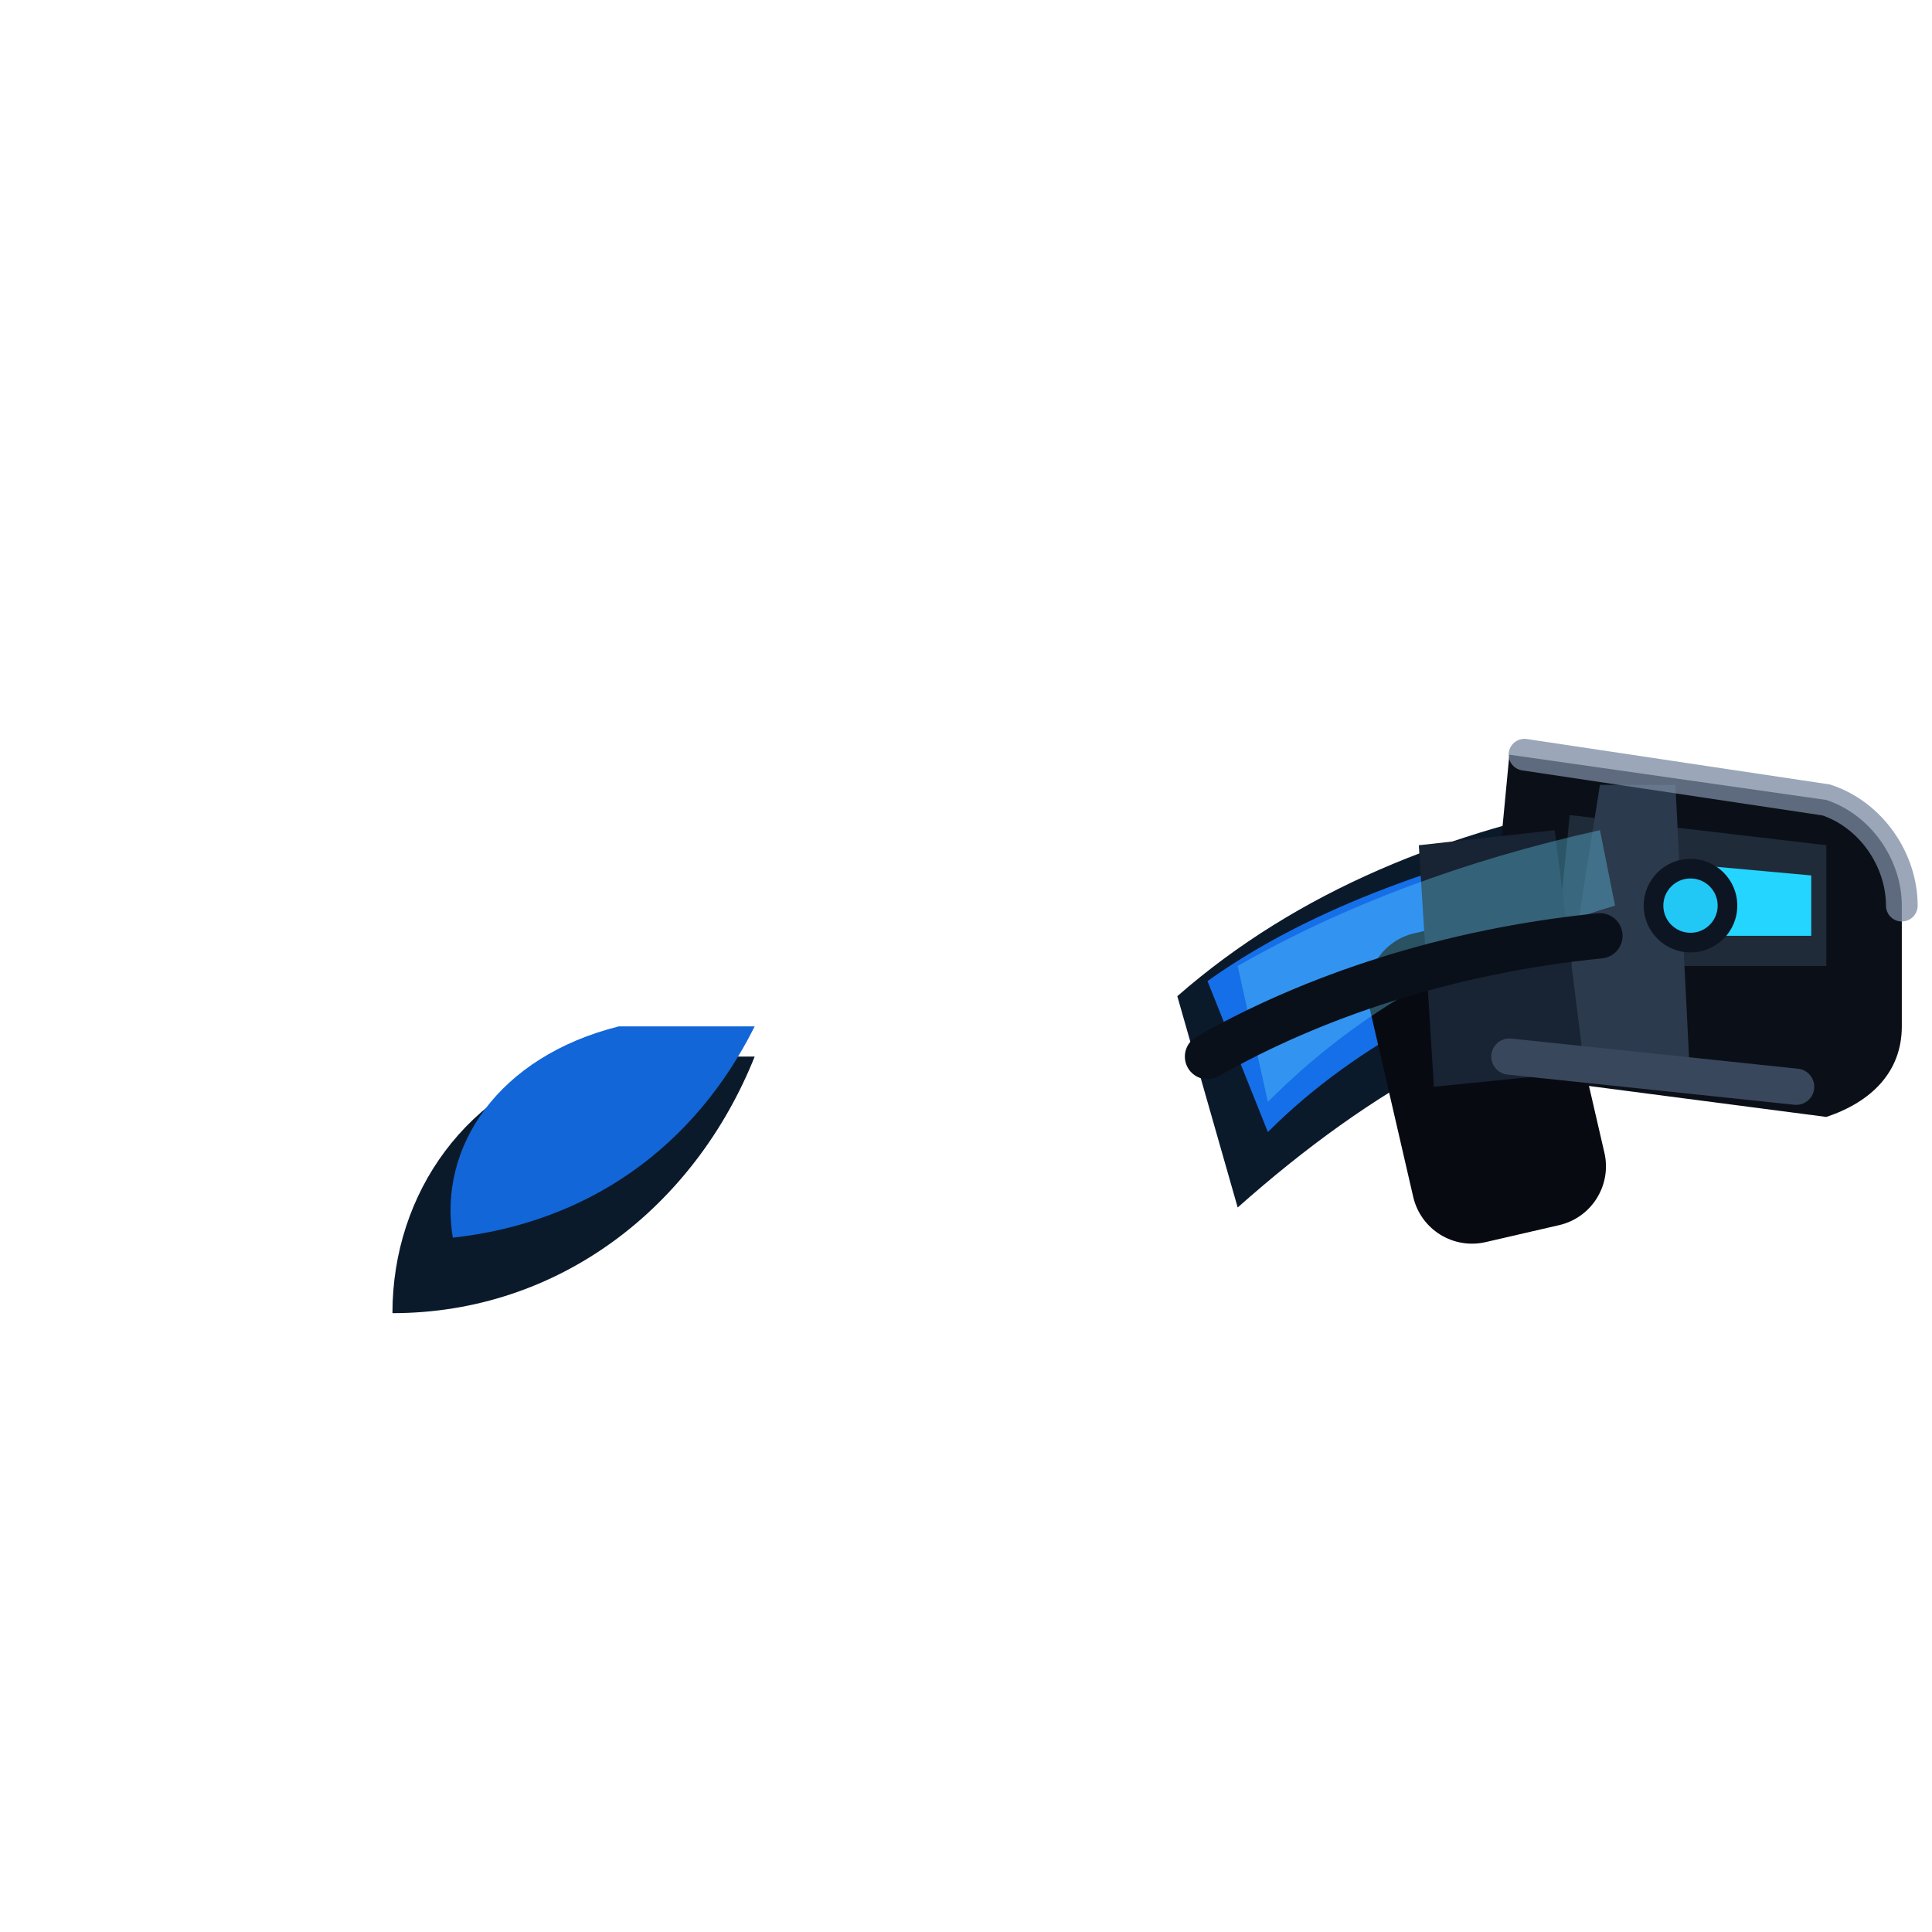
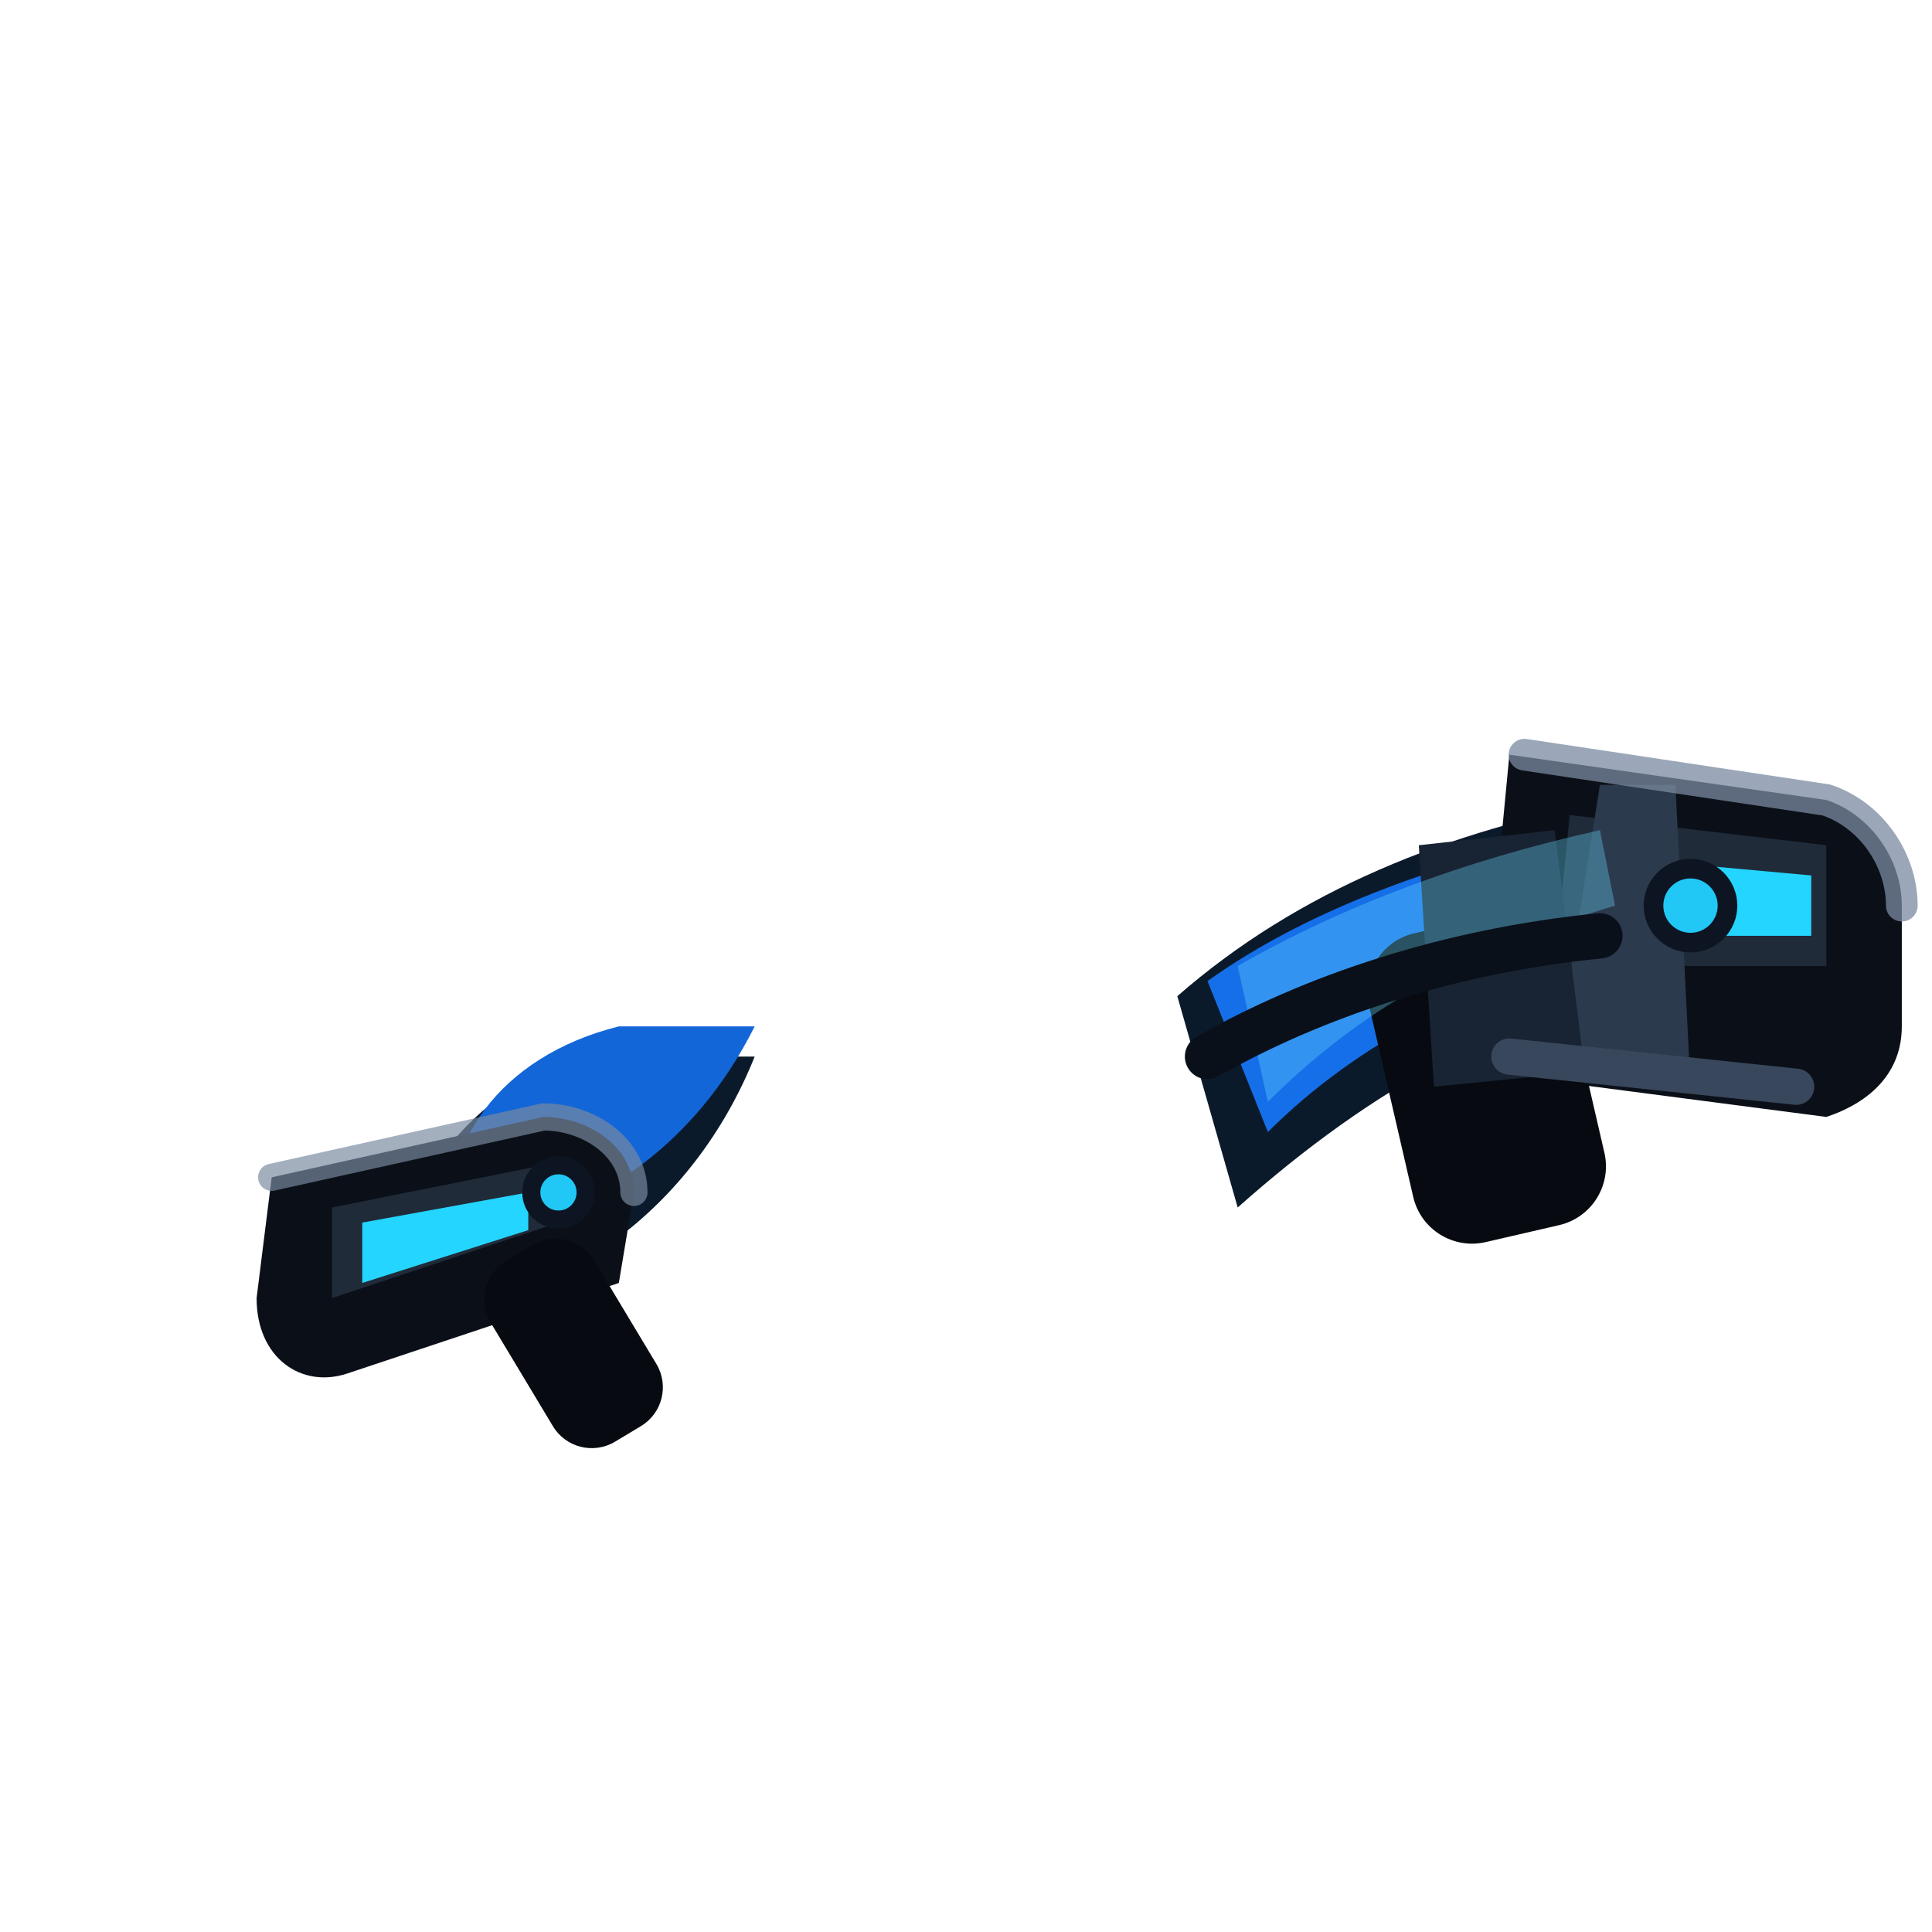
<svg xmlns="http://www.w3.org/2000/svg" viewBox="0 0 128 128">
  <g id="arms_and_gun">
    <path d="M39 70 C31 72 26 79 26 87 C37 87 46 80 50 70 Z" fill="#0b1a2b" />
    <path d="M41 68 C33 70 29 76 30 82 C39 81 46 76 50 68 Z" fill="#1266d8" />
+     <path d="M18 78 L36 74 C39 74 42 76 42 79 L41 85 L23 91 C20 92 17 90 17 86 Z" fill="#0b1018" />
+     <path d="M22 80 L37 77 L37 81 L22 86 Z" fill="#202b39" />
+     <path d="M24 81 L35 79 L35 81.5 L24 85 Z" fill="#24d5ff" />
+     <rect x="34" y="82" width="8" height="14" rx="3" transform="rotate(-31 38 89)" fill="#070b11" />
+     <circle cx="37" cy="79" r="2.4" fill="#0d1522" />
+     <circle cx="37" cy="79" r="1.2" fill="#21c8f6" />
+     <path d="M18 78 L36 74 C39 74 42 76 42 79" fill="none" stroke="#798aa0" stroke-width="1.8" stroke-linecap="round" opacity="0.68" />
    <path d="M78 66 C86 59 96 55 107 53 L111 65 C100 67 91 72 82 80 Z" fill="#0b1a2b" />
    <path d="M80 65 C87 60 96 57 105 55 L108 62 C98 65 90 69 84 75 Z" fill="#156fe8" />
    <path d="M100 50 L121 53 C124 54 126 57 126 60 L126 68 C126 71 124 73 121 74 L98 71 Z" fill="#0b1018" />
    <path d="M104 54 L121 56 L121 64 L103 64 Z" fill="#202b39" />
    <path d="M109 57 L120 58 L120 62 L108 62 Z" fill="#24d5ff" />
    <path d="M106 52 L111 52 L112 72 L103 71 Z" fill="#2c3a4d" />
    <rect x="92" y="61" width="13" height="21" rx="4" transform="rotate(-13 98.5 71.5)" fill="#070b11" />
    <path d="M94 56 L103 55 L105 71 L95 72 Z" fill="#182334" />
    <circle cx="112" cy="60" r="3.1" fill="#0d1522" />
    <circle cx="112" cy="60" r="1.8" fill="#21c8f6" />
    <path d="M101 50 L121 53 C124 54 126 57 126 60" fill="none" stroke="#798aa0" stroke-width="2.1" stroke-linecap="round" opacity="0.75" />
    <path d="M100 70 L119 72" fill="none" stroke="#38475c" stroke-width="2.4" stroke-linecap="round" />
    <path d="M82 64 C89 60 97 57 106 55 L107 60 C97 63 90 67 84 73 Z" fill="#69ddff" opacity="0.34" />
    <path d="M80 70 C87 66 96 63 106 62" fill="none" stroke="#0a101a" stroke-width="3" stroke-linecap="round" />
  </g>
</svg>
